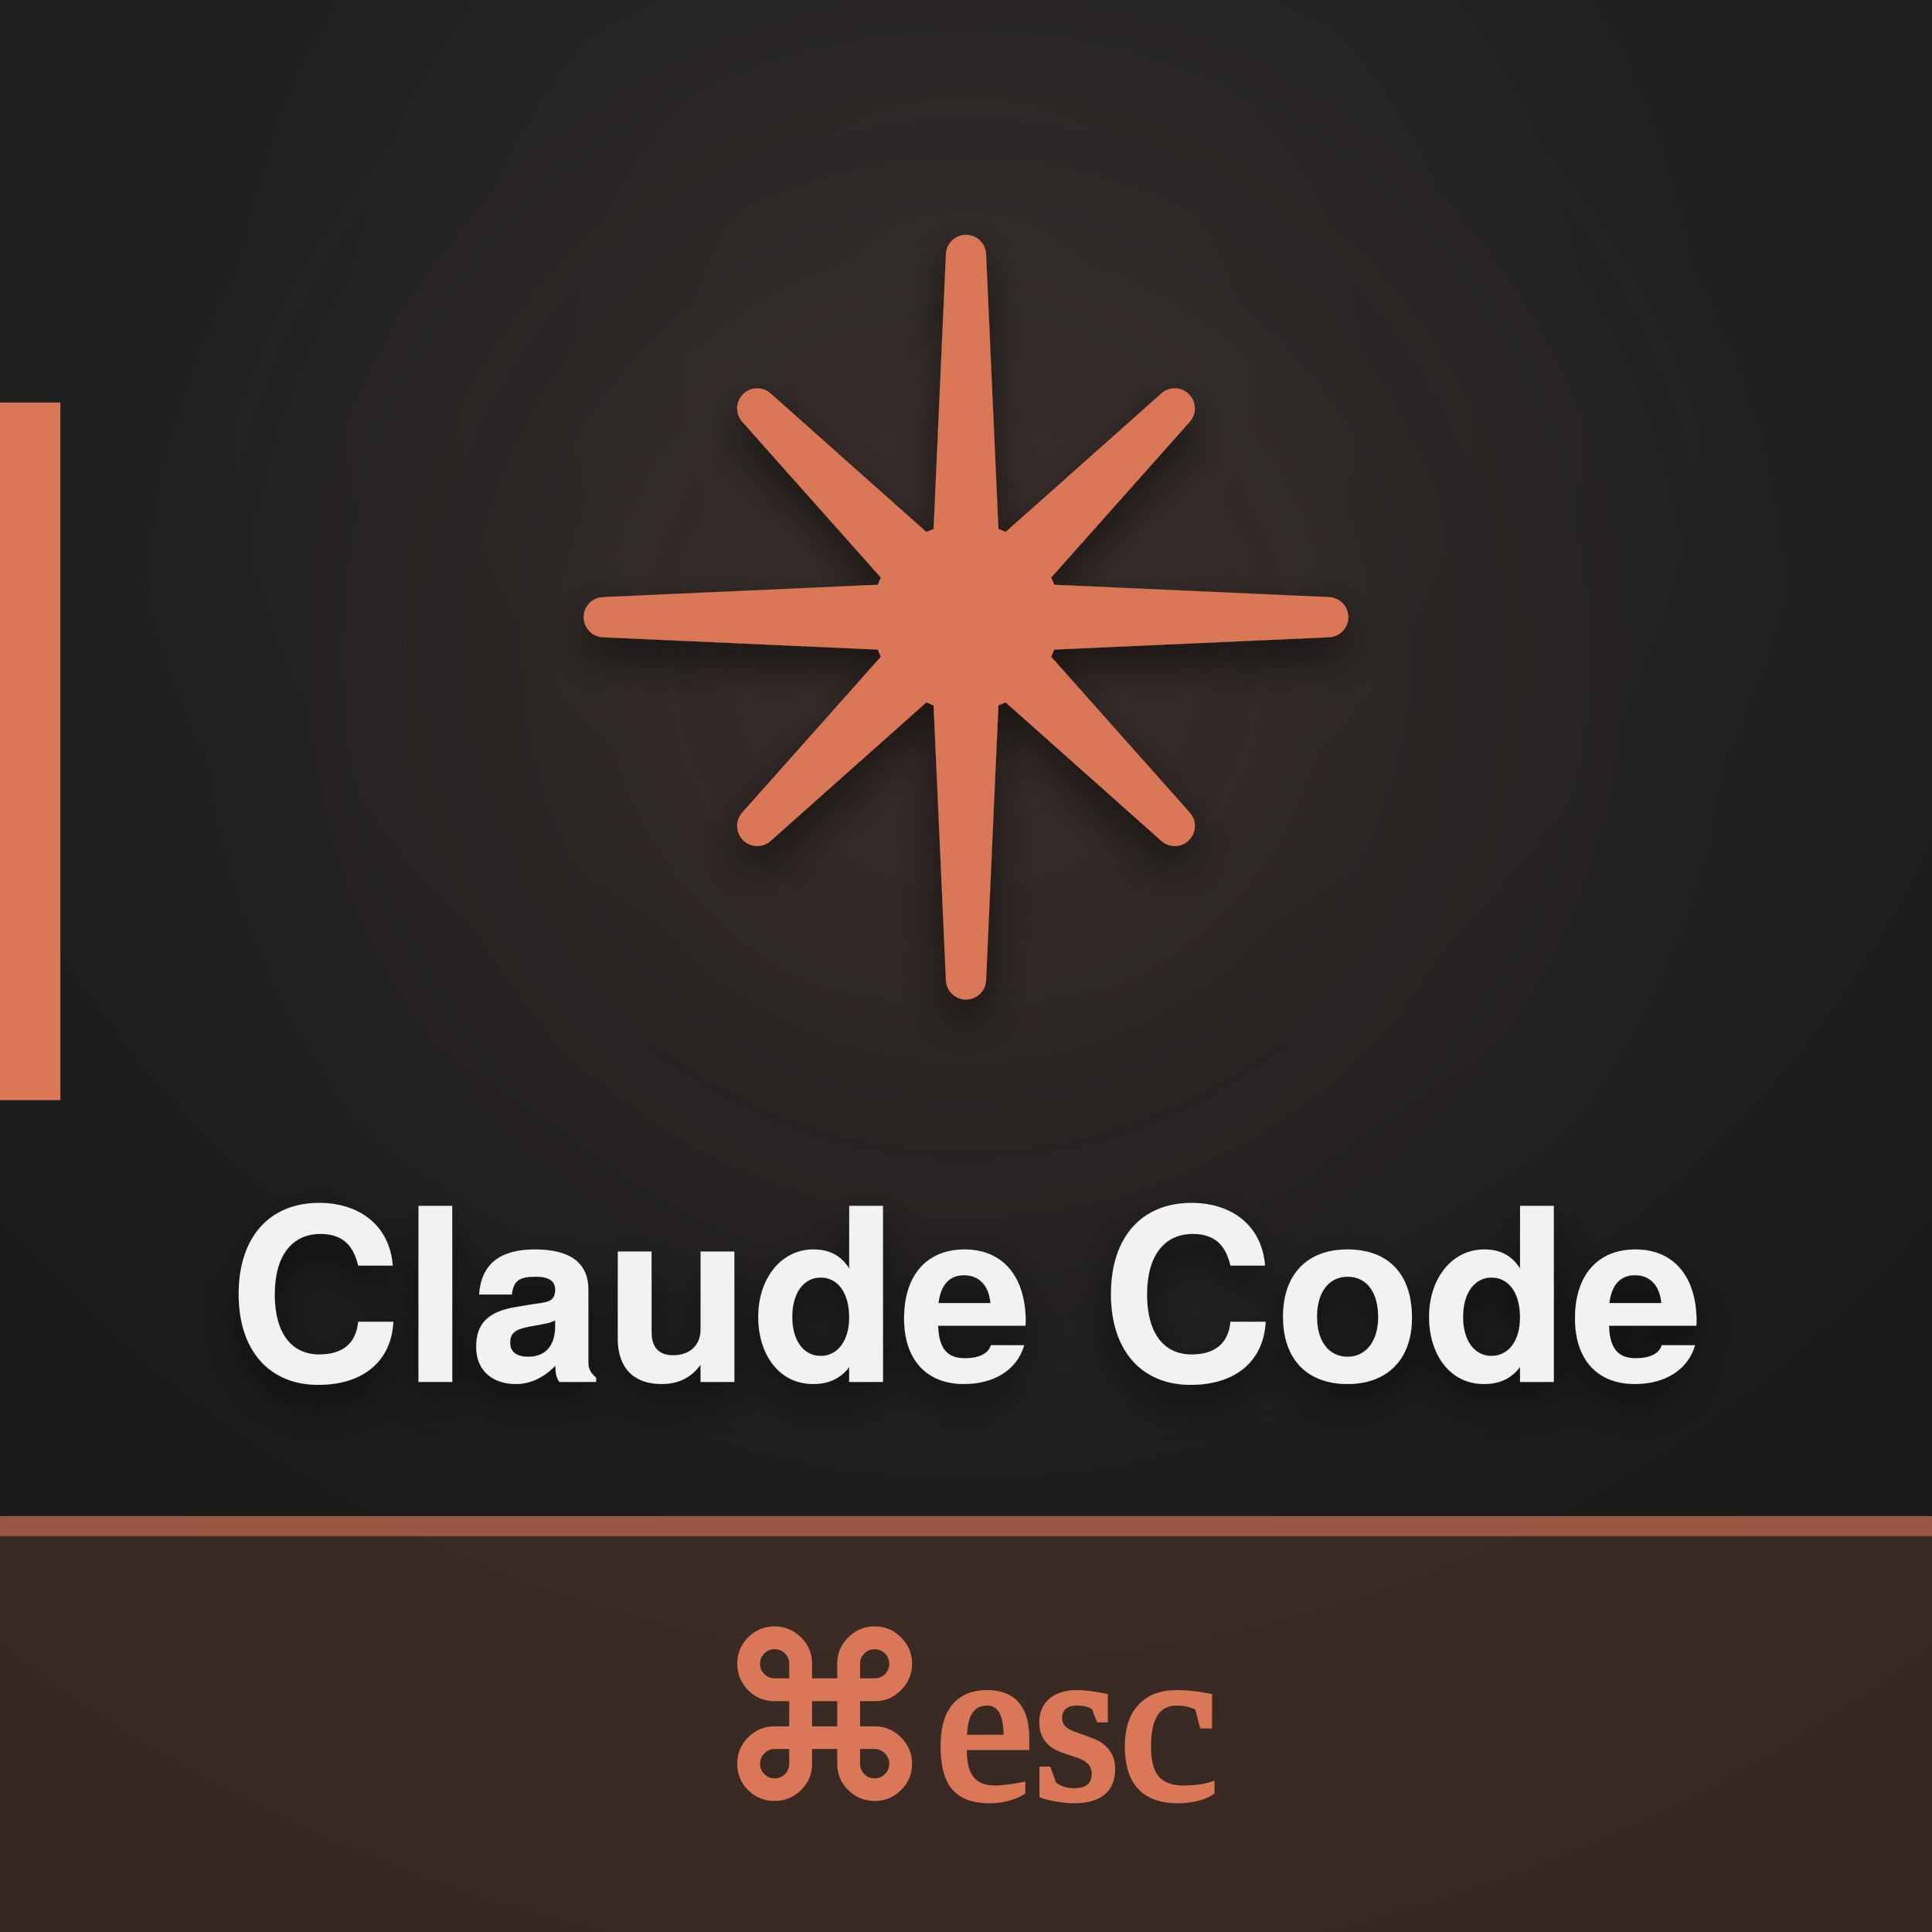
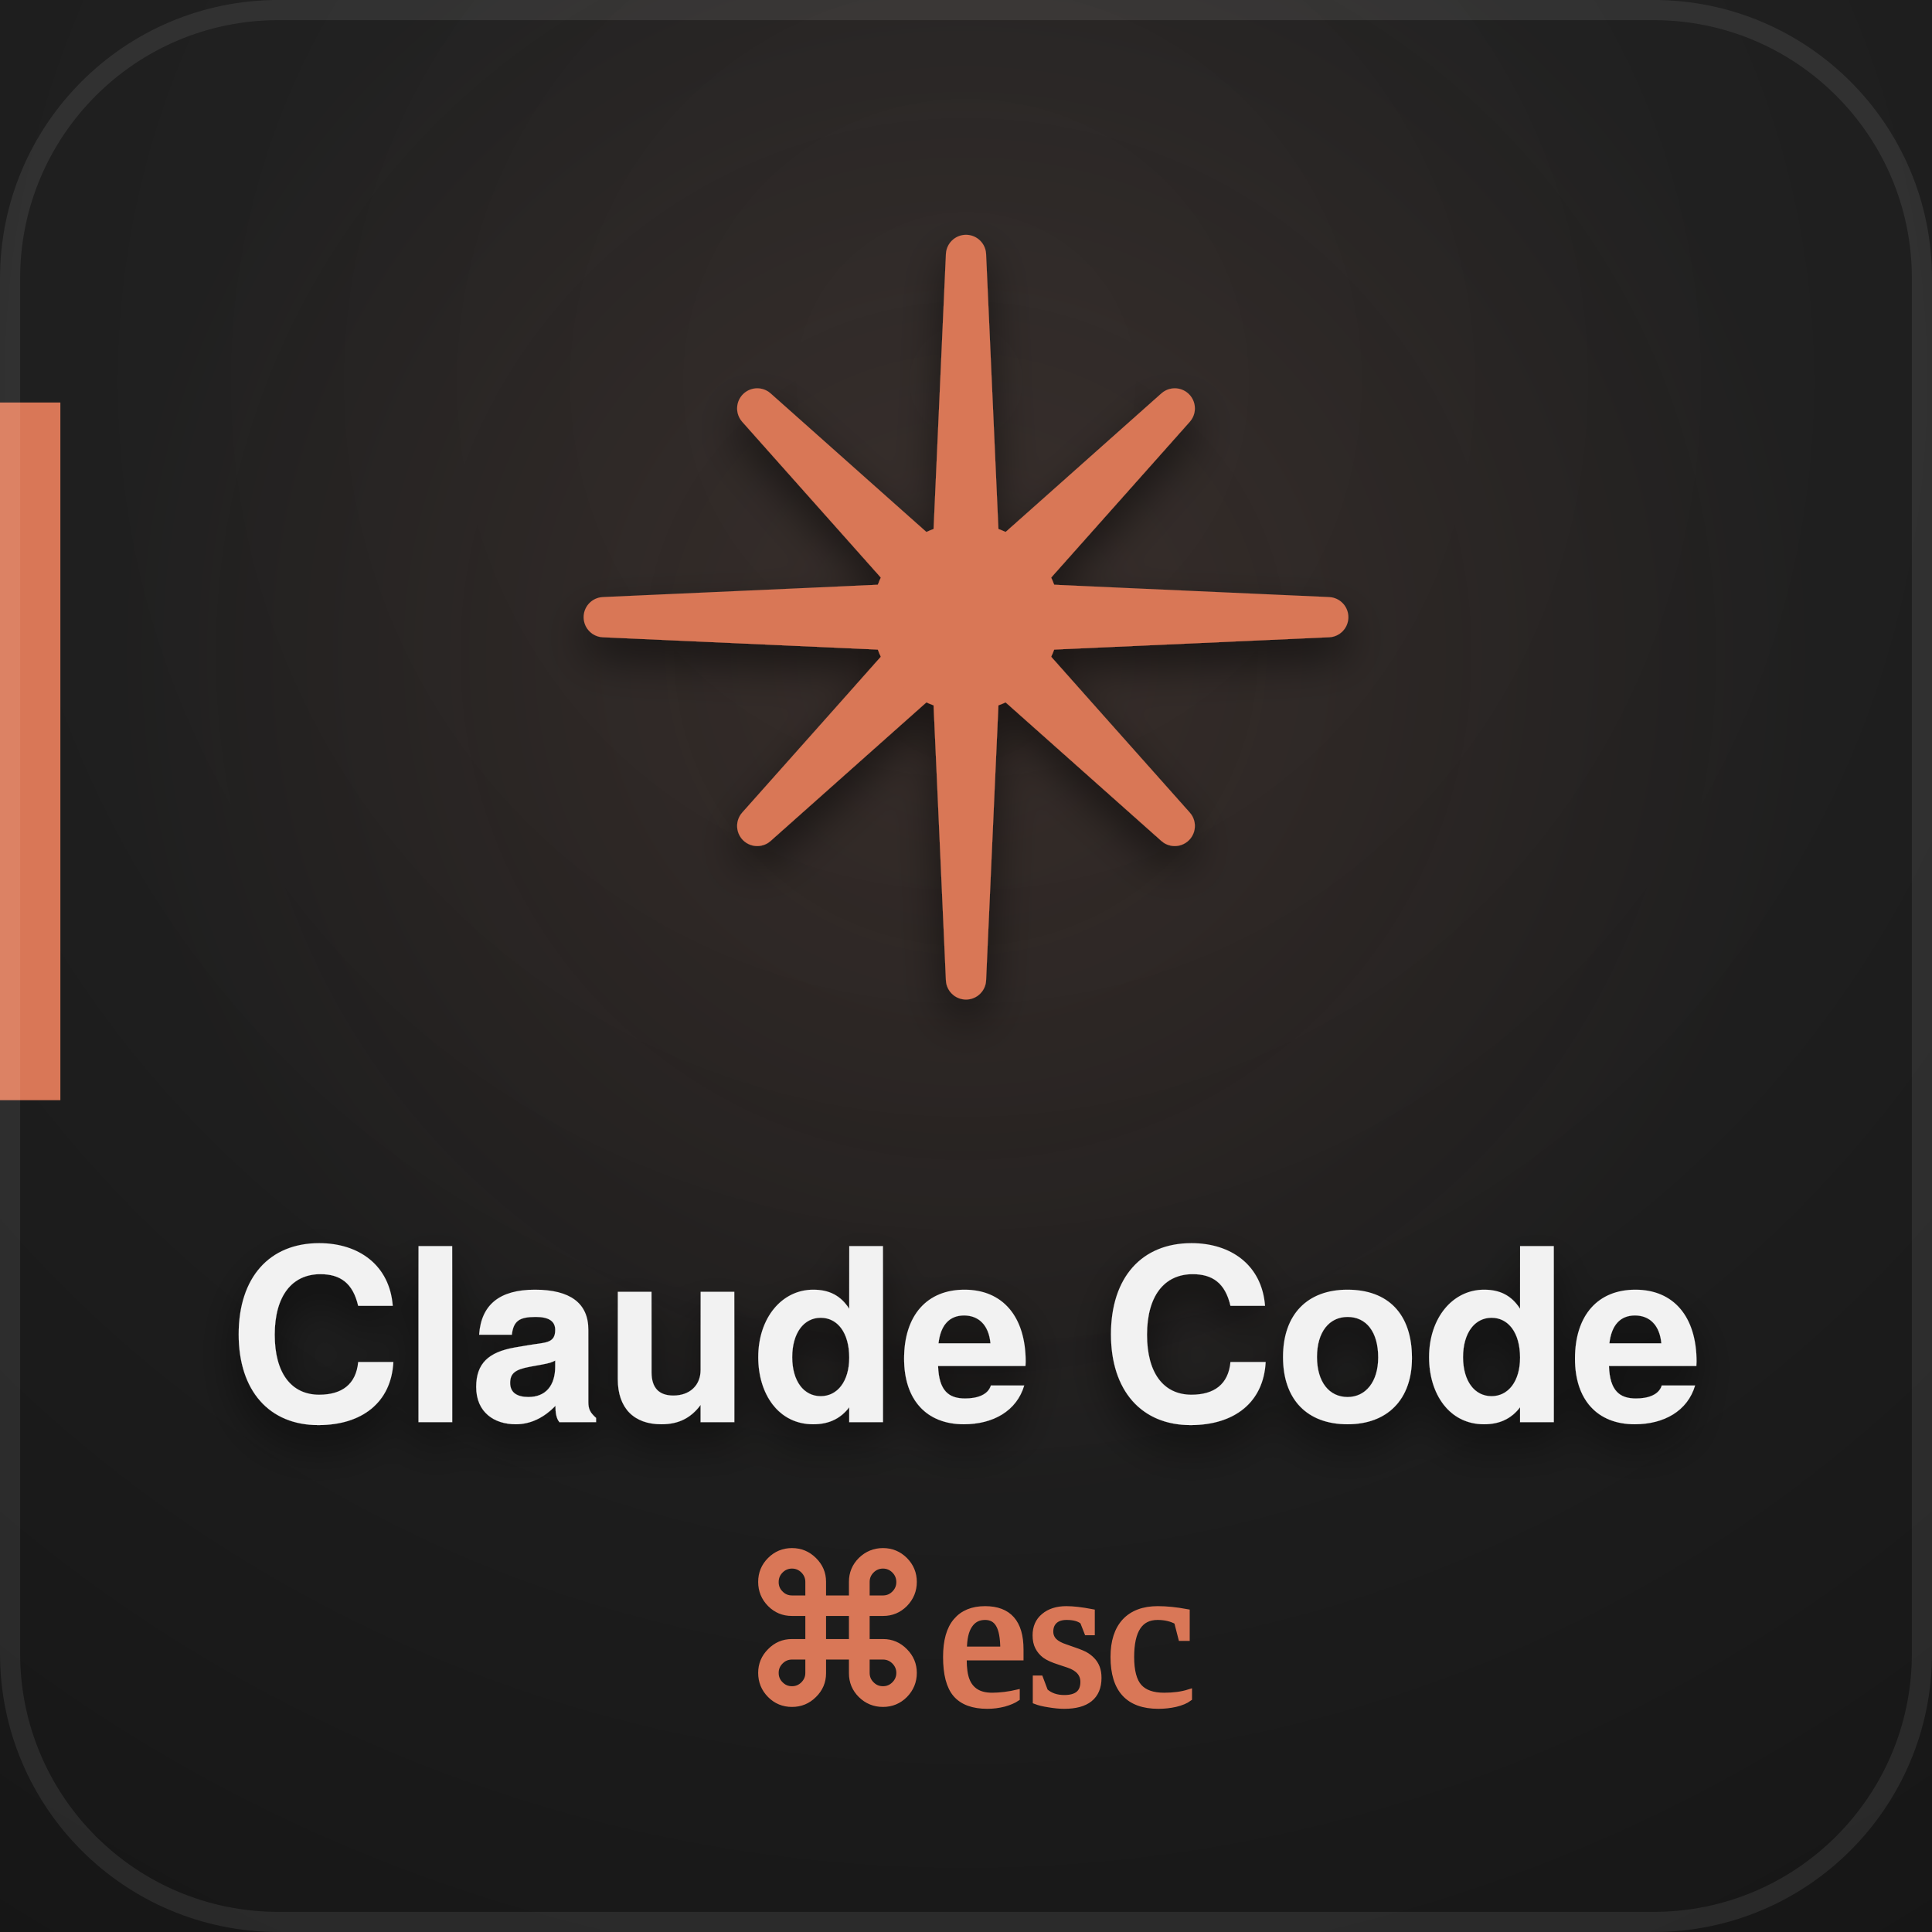
<svg xmlns="http://www.w3.org/2000/svg" width="144" height="144" viewBox="0 0 144 144">
  <defs>
    <radialGradient id="bg" cx="50%" cy="20%" r="95%">
      <stop offset="0" stop-color="#272727" />
      <stop offset="0.55" stop-color="#1e1e1e" />
      <stop offset="1" stop-color="#161616" />
    </radialGradient>
    <radialGradient id="wash" cx="50%" cy="34%" r="44%">
      <stop offset="0" stop-color="#d97757" stop-opacity="0.11" />
      <stop offset="1" stop-color="#d97757" stop-opacity="0" />
    </radialGradient>
    <filter id="lift" x="-30%" y="-30%" width="160%" height="170%">
      <feDropShadow dx="0" dy="1.5" stdDeviation="1.6" flood-color="#000" flood-opacity="0.5" />
    </filter>
  </defs>
  <rect width="144" height="144" fill="url(#bg)" />
  <rect width="144" height="144" fill="url(#wash)" />
  <rect x="0" y="30" width="4.5" height="52" fill="#d97757" />
  <g transform="translate(40 14)" filter="url(#lift)">
    <path d="M31.01 27.10 L32.00 5.00 L32.99 27.10 Z M34.76 27.83 L47.56 16.44 L36.17 29.24 Z M36.90 31.01 L59.00 32.00 L36.90 32.99 Z M36.17 34.76 L47.56 47.56 L34.76 36.17 Z M32.99 36.90 L32.00 59.00 L31.01 36.90 Z M29.24 36.17 L16.44 47.56 L27.83 34.76 Z M27.10 32.99 L5.00 32.00 L27.10 31.01 Z M27.83 29.24 L16.44 16.44 L29.24 27.83 Z " fill="#d97757" stroke="#d97757" stroke-width="3" stroke-linejoin="round" />
    <circle cx="32" cy="32" r="7" fill="#d97757" stroke="none" stroke-width="0" />
  </g>
-   <text x="72" y="103" font-family="Helvetica Neue" font-size="18" font-weight="700" fill="#f2f2f2" text-anchor="middle" filter="url(#lift)">Claude Code</text>
-   <rect x="0" y="113" width="144" height="31" fill="#d97757" fill-opacity="0.16" />
-   <rect x="0" y="113" width="144" height="1.5" fill="#d97757" fill-opacity="0.6" />
-   <text x="72" y="134" font-family=".SF NS Mono" font-size="16.5" fill="#d97757" stroke="#d97757" stroke-width="0.5" text-anchor="middle">⌘esc</text>
+   <text x="72" y="106" font-family="Helvetica Neue" font-size="18" font-weight="700" fill="#f2f2f2" text-anchor="middle" filter="url(#lift)">Claude Code</text>
+   <text x="72" y="127" font-family=".SF NS Mono" font-size="15" fill="#d97757" stroke="#d97757" stroke-width="0.45" text-anchor="middle">⌘esc</text>
+   <rect x="0.75" y="0.75" width="142.5" height="142.5" rx="20" fill="none" stroke="#fff" stroke-opacity="0.08" stroke-width="1.5" />
</svg>
